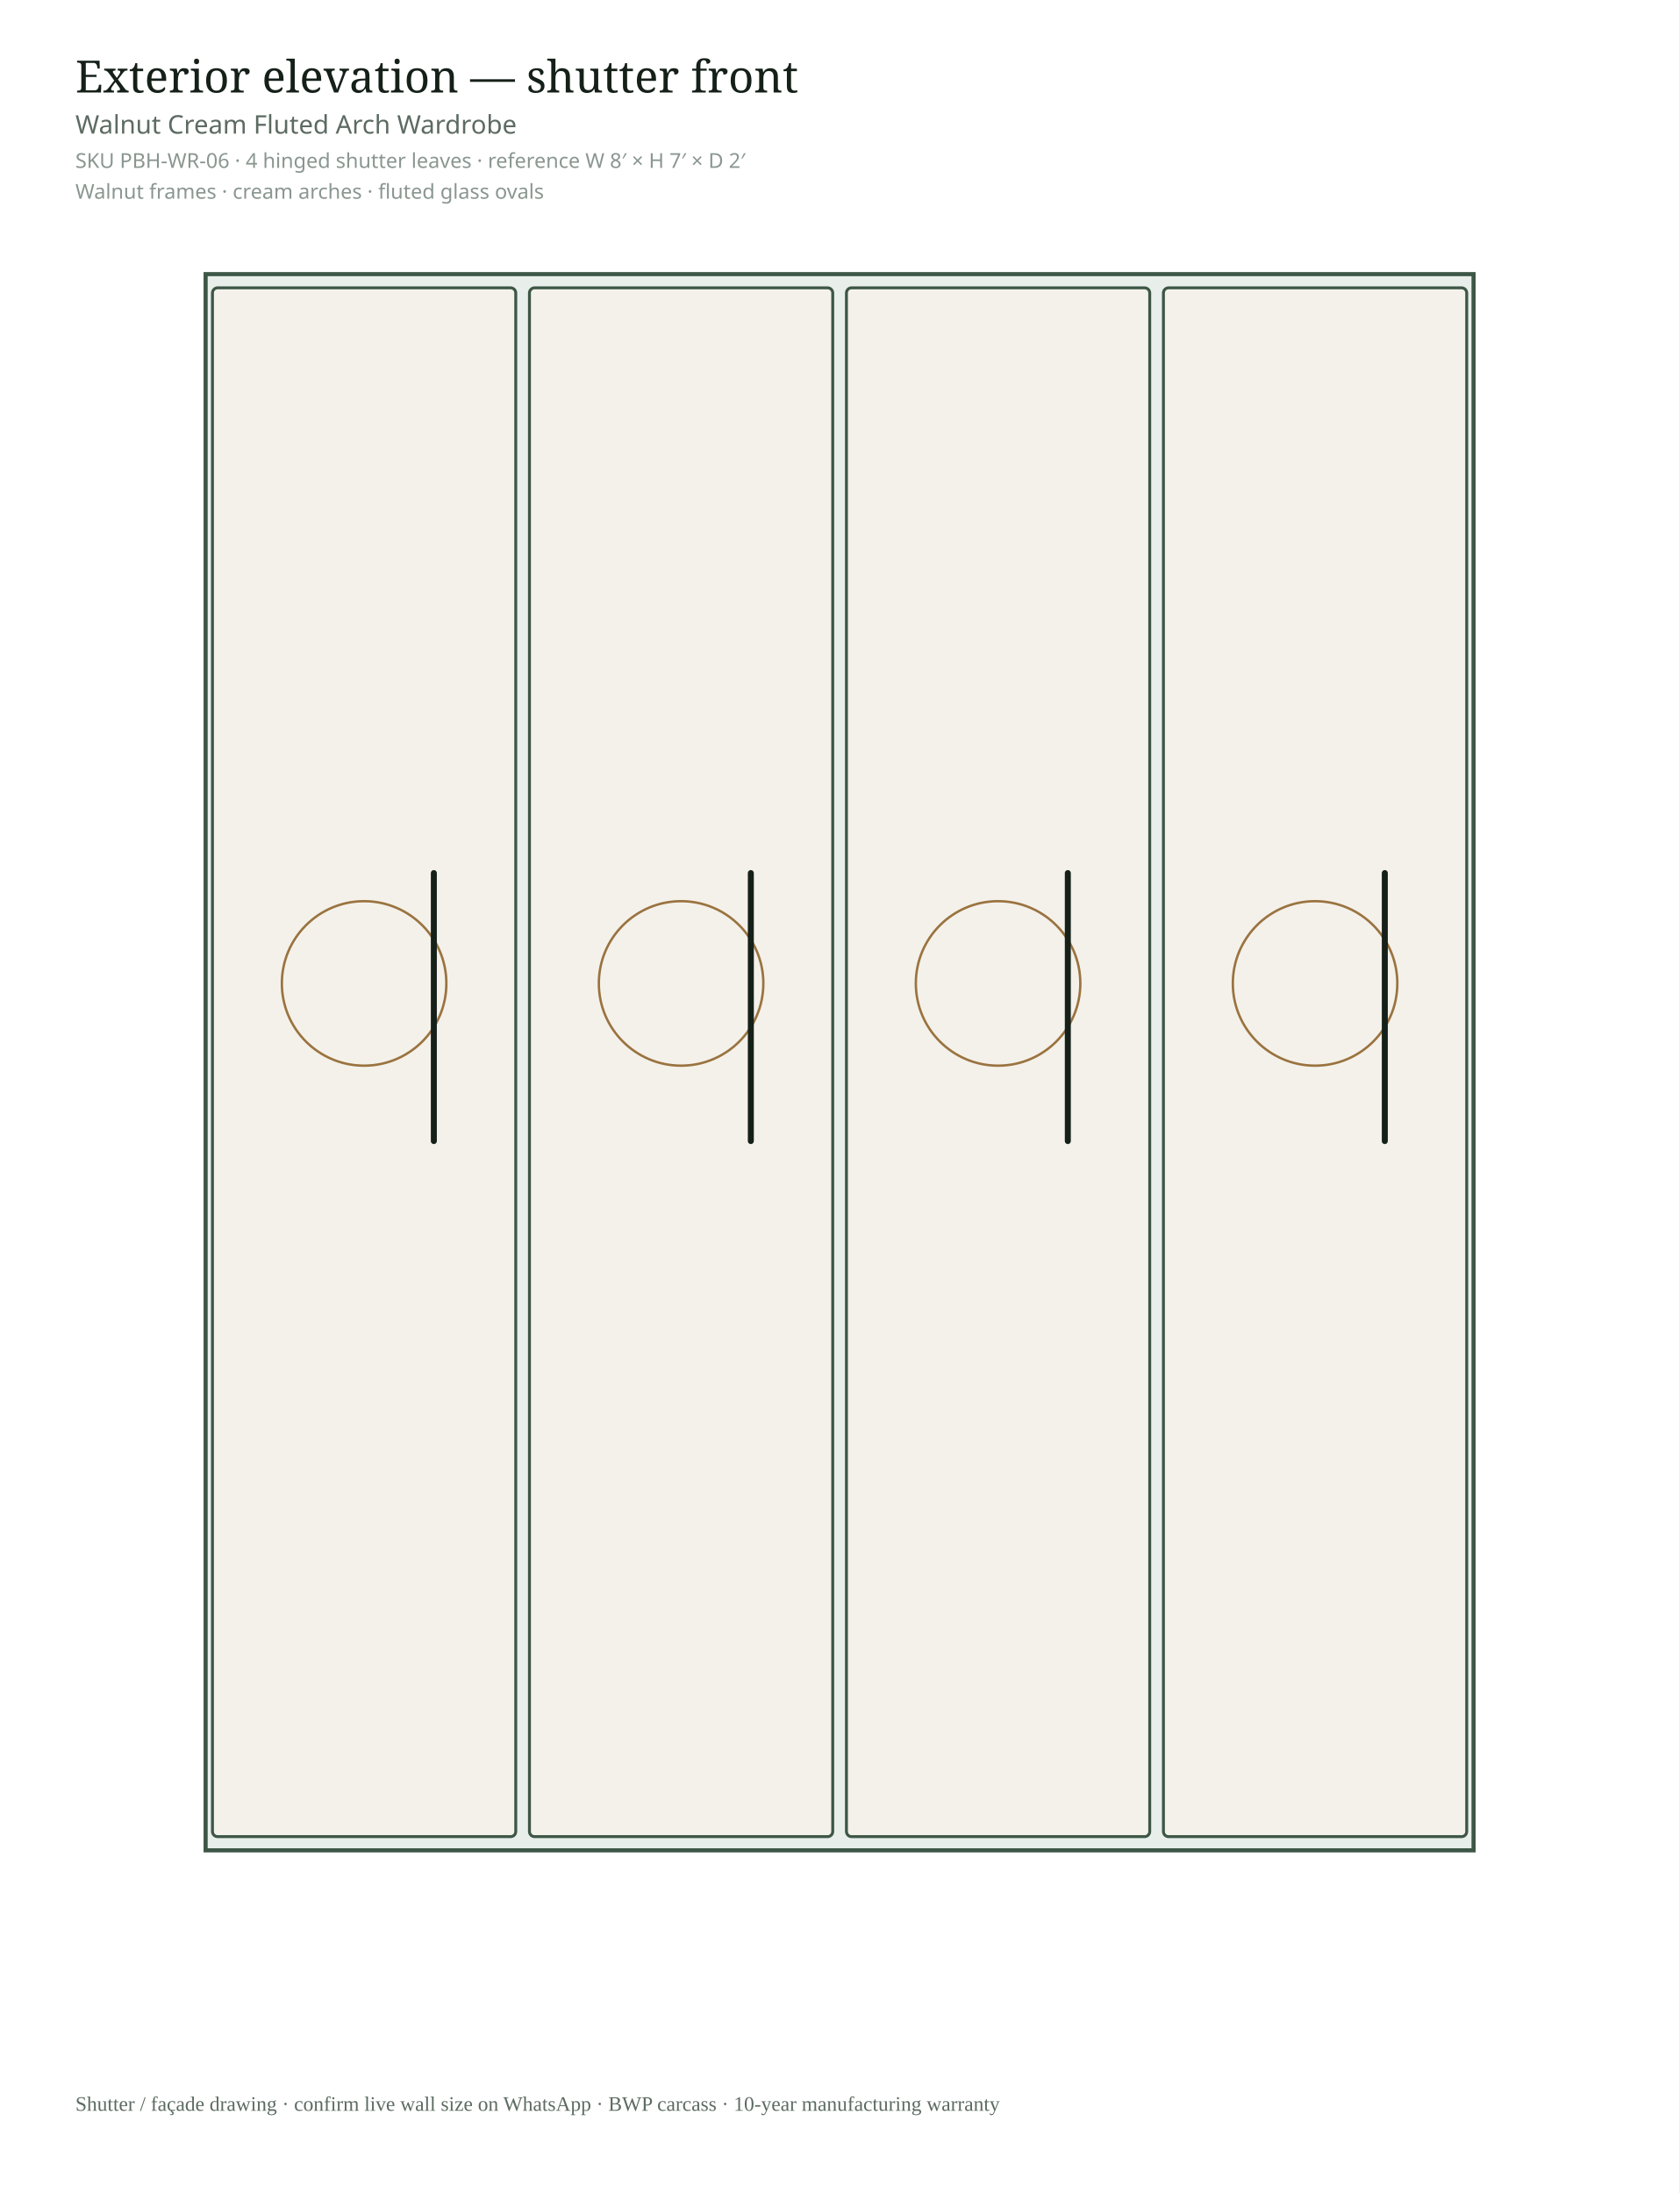
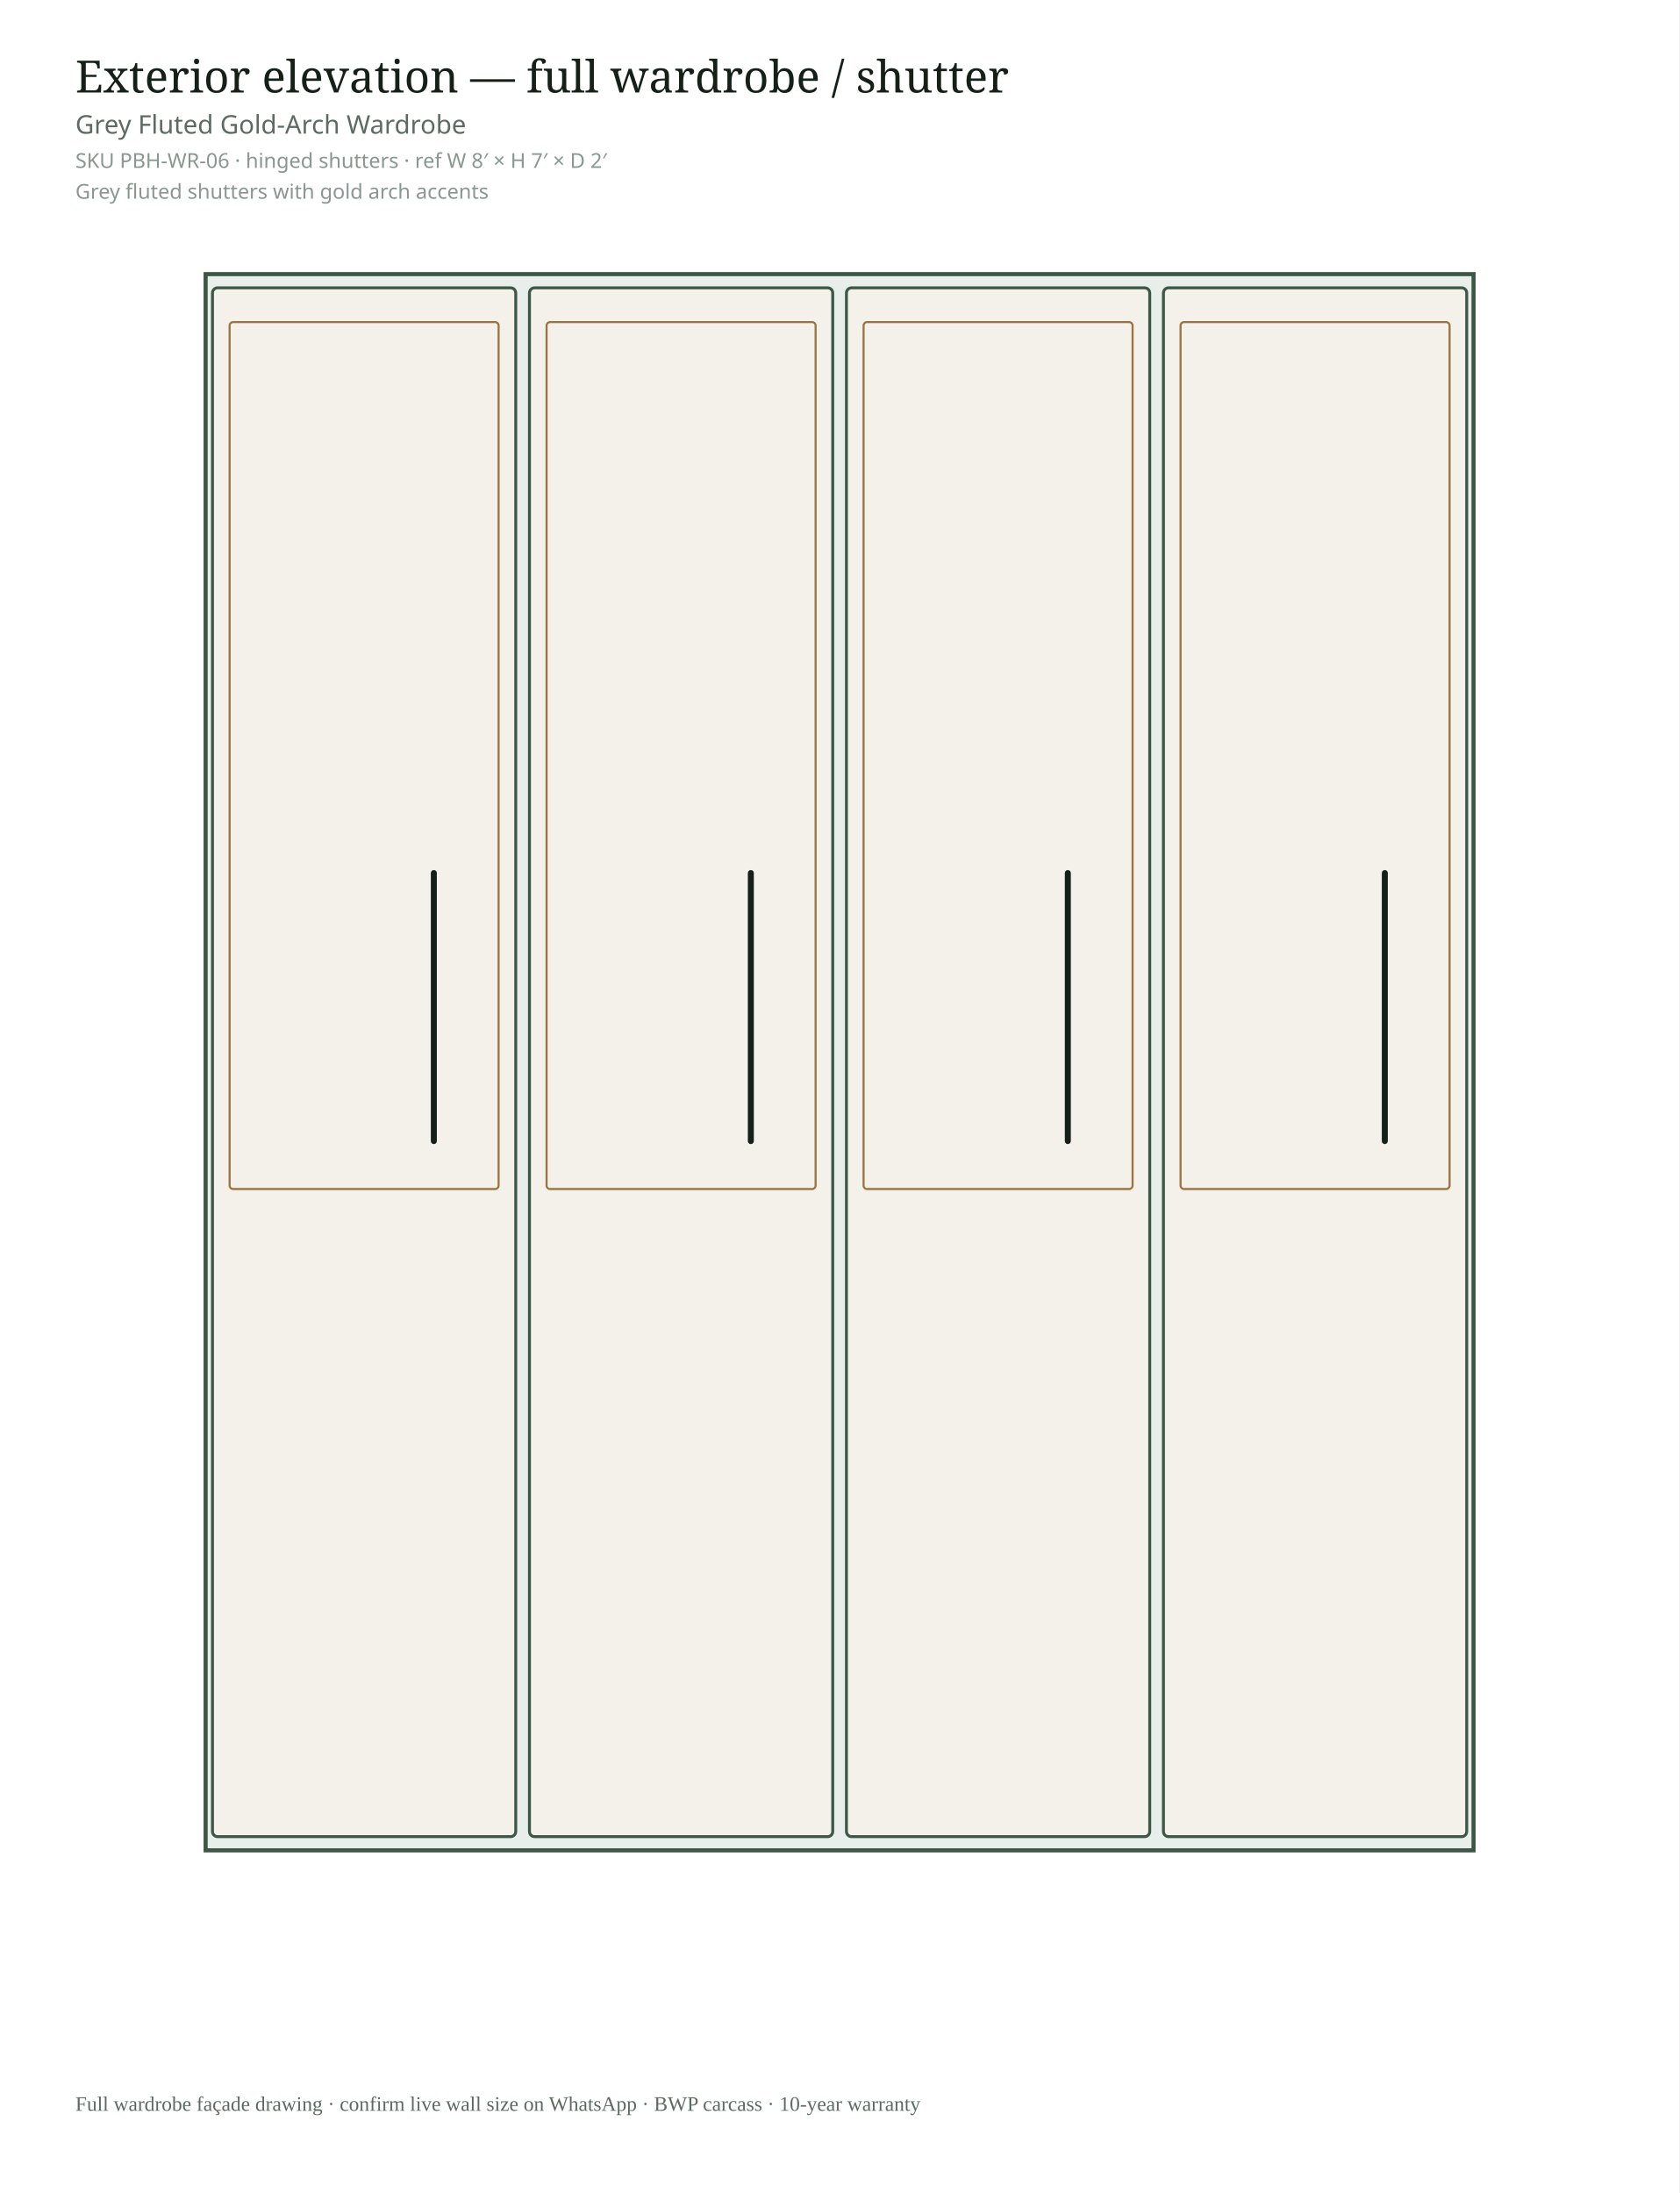
<svg xmlns="http://www.w3.org/2000/svg" viewBox="0 0 980 1280" width="980" height="1280">
  <rect width="980" height="1280" fill="#fff" />
-   <text x="44" y="54" font-family="Georgia,serif" font-size="26" fill="#152019">Exterior elevation — shutter front</text>
-   <text x="44" y="78" font-family="system-ui,sans-serif" font-size="15" fill="#5c6b62">Walnut Cream Fluted Arch Wardrobe</text>
-   <text x="44" y="98" font-family="system-ui,sans-serif" font-size="12" fill="#8a9690">SKU PBH-WR-06 · 4 hinged shutter leaves · reference W 8′ × H 7′ × D 2′</text>
-   <text x="44" y="116" font-family="system-ui,sans-serif" font-size="12" fill="#8a9690">Walnut frames · cream arches · fluted glass ovals</text>
+   <text x="44" y="54" font-family="Georgia,serif" font-size="26" fill="#152019">Exterior elevation — full wardrobe / shutter</text>
+   <text x="44" y="78" font-family="system-ui,sans-serif" font-size="15" fill="#5c6b62">Grey Fluted Gold-Arch Wardrobe</text>
+   <text x="44" y="98" font-family="system-ui,sans-serif" font-size="12" fill="#8a9690">SKU PBH-WR-06 · hinged shutters · ref W 8′ × H 7′ × D 2′</text>
+   <text x="44" y="116" font-family="system-ui,sans-serif" font-size="12" fill="#8a9690">Grey fluted shutters with gold arch accents</text>
  <rect x="120" y="160" width="740" height="920" fill="#e8eeea" stroke="#3d5646" stroke-width="2.4" />
  <rect x="124" y="168" width="177" height="904" rx="3" fill="#f4f1ea" stroke="#3d5646" stroke-width="1.7" />
-   <circle cx="212.5" cy="574" r="48" fill="none" stroke="#9a7340" stroke-width="1.4" />
+   <rect x="134" y="188" width="157" height="506" rx="2" fill="none" stroke="#9a7340" stroke-width="1.2" />
  <line x1="253.2" y1="509.6" x2="253.2" y2="666" stroke="#152019" stroke-width="3.5" stroke-linecap="round" />
  <rect x="309" y="168" width="177" height="904" rx="3" fill="#f4f1ea" stroke="#3d5646" stroke-width="1.7" />
-   <circle cx="397.5" cy="574" r="48" fill="none" stroke="#9a7340" stroke-width="1.4" />
+   <rect x="319" y="188" width="157" height="506" rx="2" fill="none" stroke="#9a7340" stroke-width="1.2" />
  <line x1="438.2" y1="509.6" x2="438.2" y2="666" stroke="#152019" stroke-width="3.5" stroke-linecap="round" />
  <rect x="494" y="168" width="177" height="904" rx="3" fill="#f4f1ea" stroke="#3d5646" stroke-width="1.7" />
-   <circle cx="582.5" cy="574" r="48" fill="none" stroke="#9a7340" stroke-width="1.4" />
+   <rect x="504" y="188" width="157" height="506" rx="2" fill="none" stroke="#9a7340" stroke-width="1.2" />
  <line x1="623.2" y1="509.6" x2="623.2" y2="666" stroke="#152019" stroke-width="3.5" stroke-linecap="round" />
  <rect x="679" y="168" width="177" height="904" rx="3" fill="#f4f1ea" stroke="#3d5646" stroke-width="1.7" />
-   <circle cx="767.5" cy="574" r="48" fill="none" stroke="#9a7340" stroke-width="1.4" />
+   <rect x="689" y="188" width="157" height="506" rx="2" fill="none" stroke="#9a7340" stroke-width="1.2" />
  <line x1="808.2" y1="509.6" x2="808.2" y2="666" stroke="#152019" stroke-width="3.5" stroke-linecap="round" />
-   <text x="44" y="1232" font-size="12" fill="#5c6b62">Shutter / façade drawing · confirm live wall size on WhatsApp · BWP carcass · 10-year manufacturing warranty</text>
+   <text x="44" y="1232" font-size="12" fill="#5c6b62">Full wardrobe façade drawing · confirm live wall size on WhatsApp · BWP carcass · 10-year warranty</text>
</svg>
